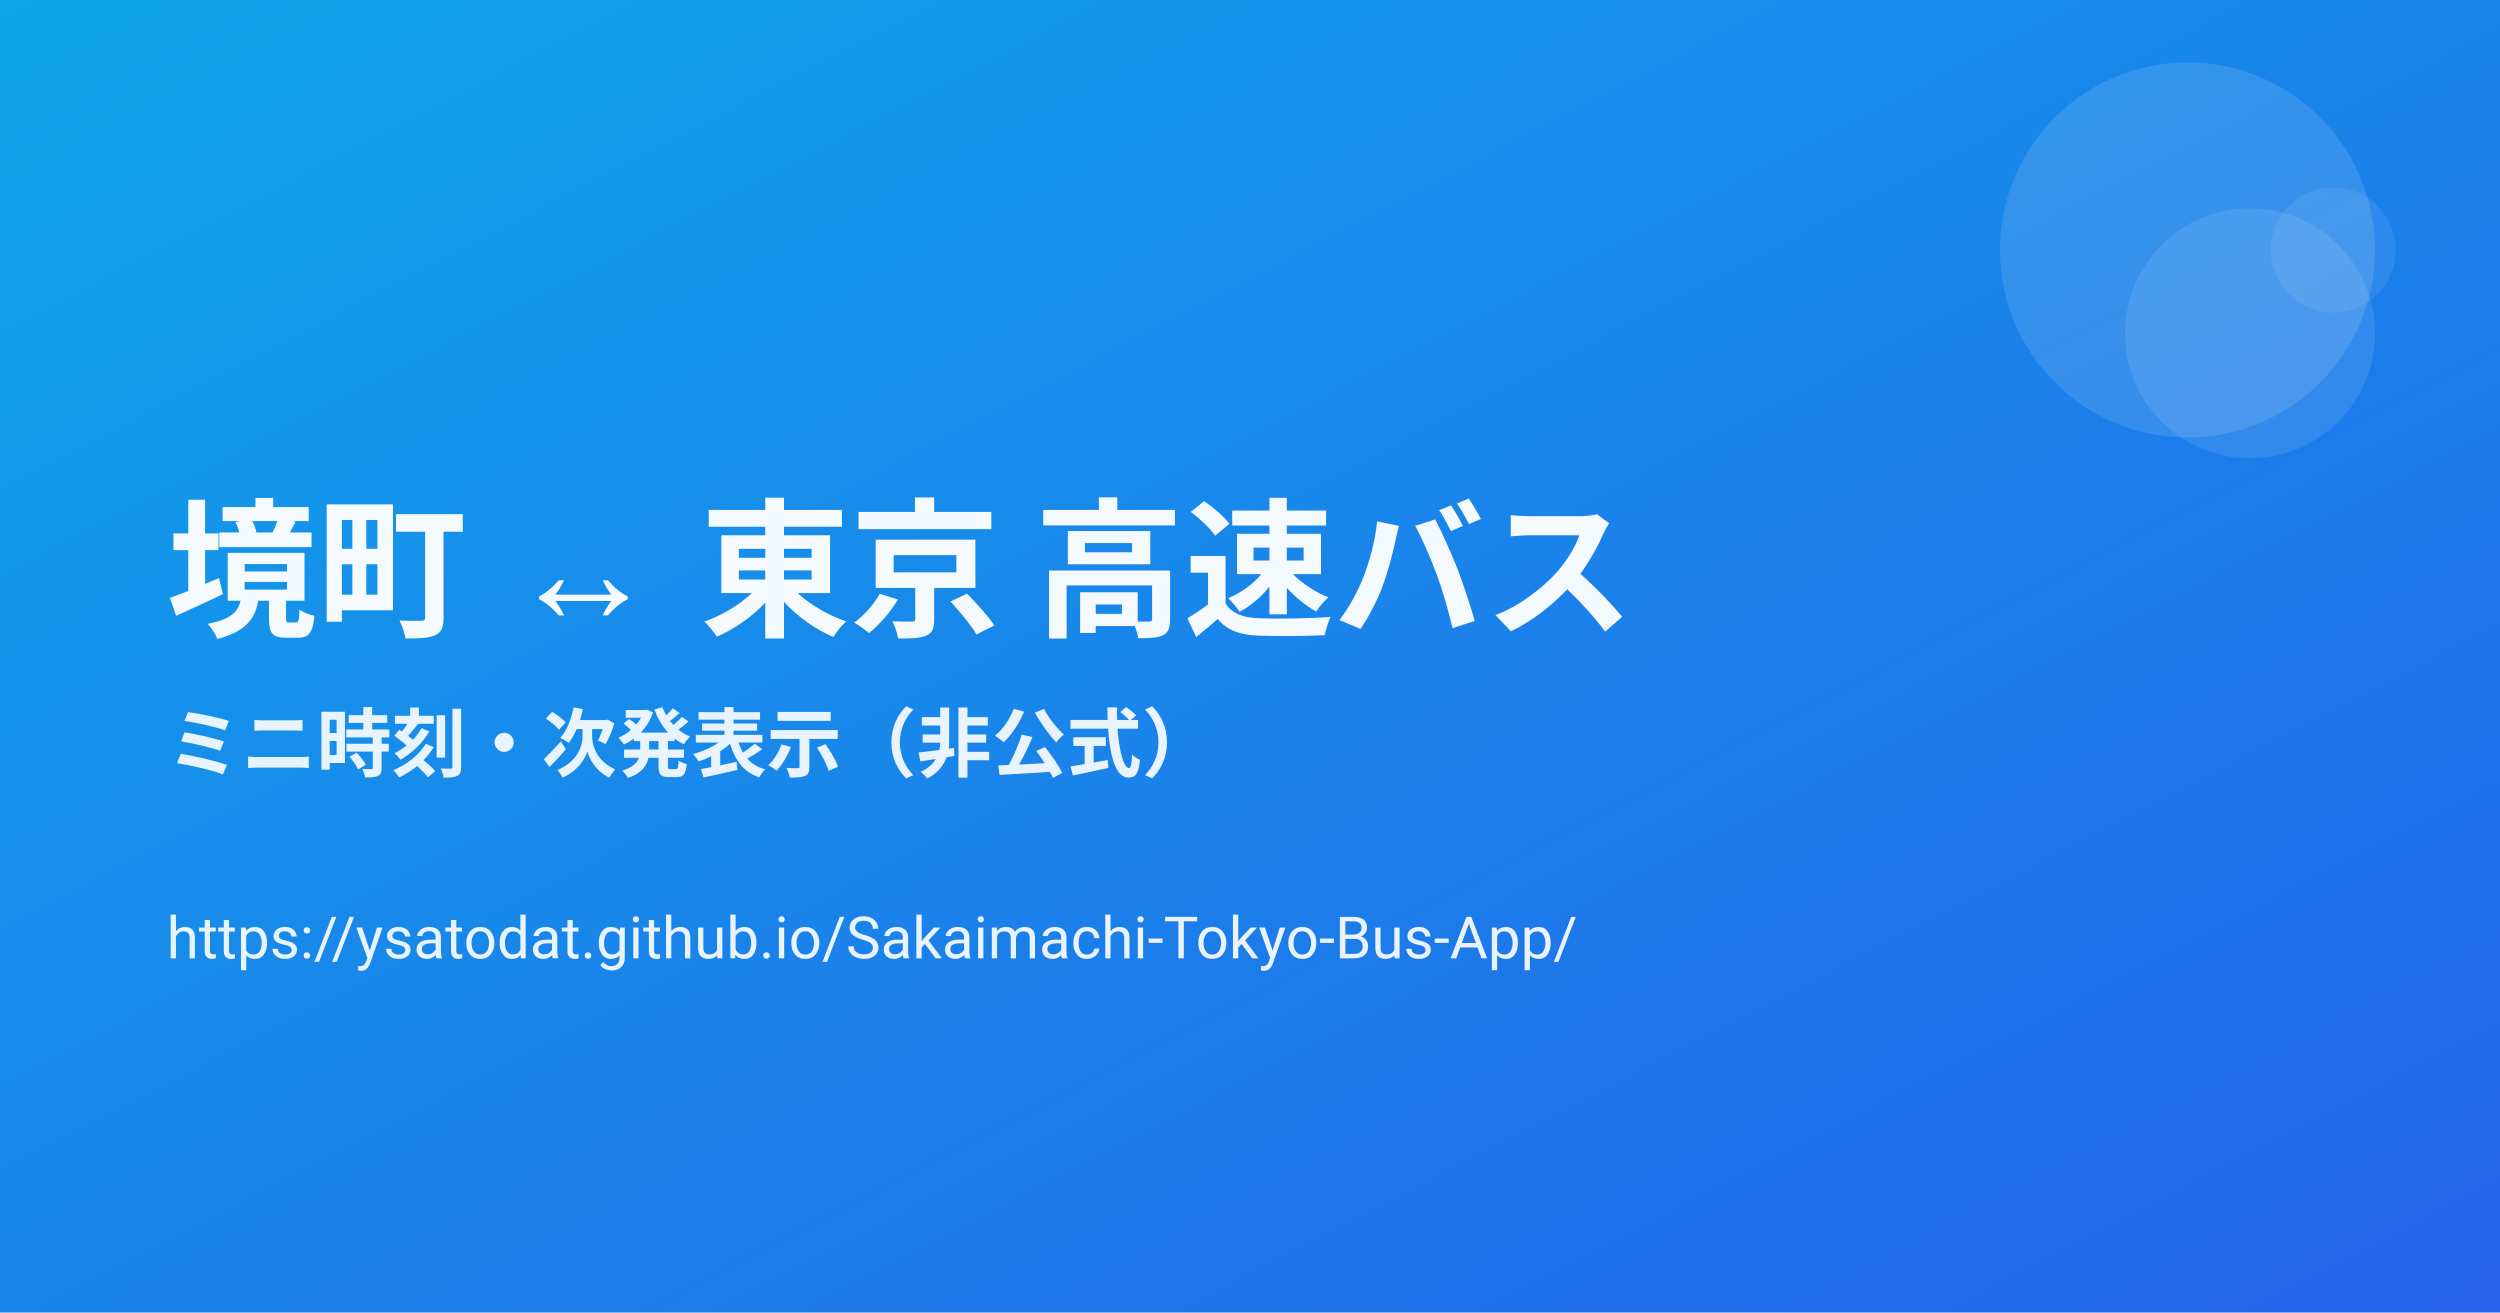
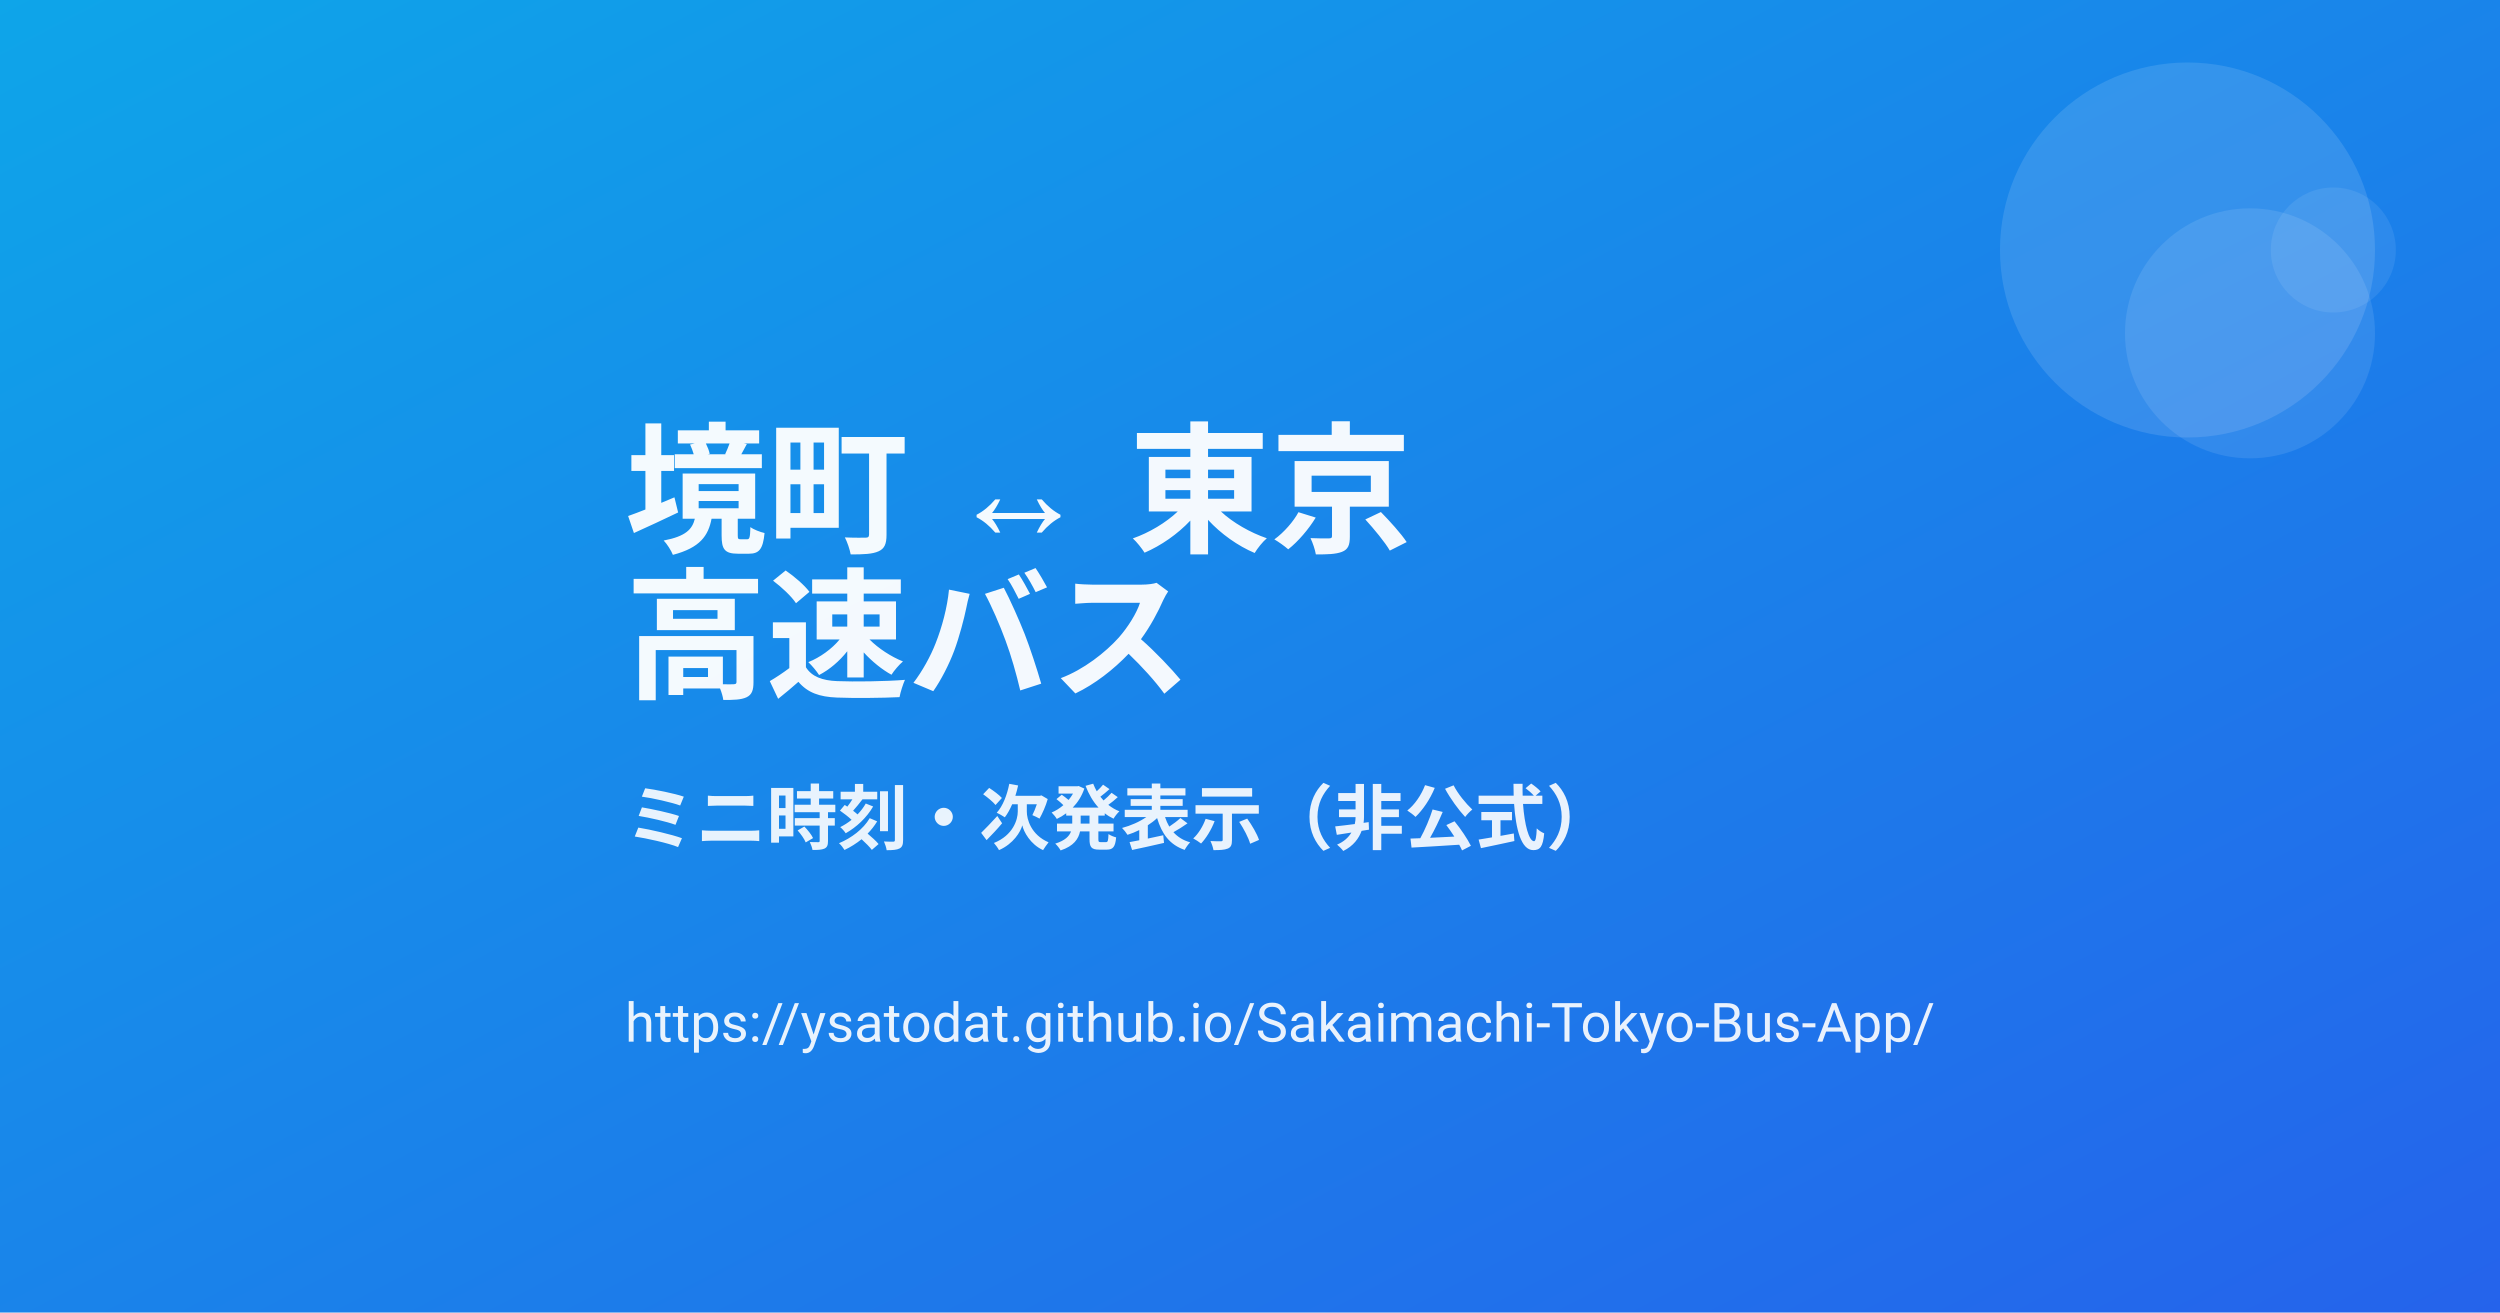
<svg xmlns="http://www.w3.org/2000/svg" width="1200" height="630" viewBox="0 0 1200 630">
  <defs>
    <linearGradient id="g" x1="0" y1="0" x2="1" y2="1">
      <stop offset="0%" stop-color="#0ea5e9" />
      <stop offset="100%" stop-color="#2563eb" />
    </linearGradient>
  </defs>
  <rect width="1200" height="630" fill="url(#g)" />
  <g font-family="-apple-system, BlinkMacSystemFont, 'Segoe UI', Roboto, 'Noto Sans JP', 'Hiragino Kaku Gothic ProN', 'Hiragino Sans', 'Meiryo', 'Helvetica Neue', Arial, sans-serif">
-     <text x="80" y="300" font-size="72" font-weight="700" fill="white" opacity="0.95">
-       境町 ↔ 東京 高速バス
+     <text x="300" y="260" font-size="68" font-weight="700" fill="white" opacity="0.95">
+       境町 ↔ 東京
    </text>
-     <text x="80" y="370" font-size="36" font-weight="600" fill="white" opacity="0.9">
+     <text x="300" y="330" font-size="68" font-weight="700" fill="white" opacity="0.95">
+       高速バス
+     </text>
+     <text x="300" y="405" font-size="34" font-weight="600" fill="white" opacity="0.9">
      ミニ時刻・次発表示（非公式）
    </text>
-     <text x="80" y="460" font-size="28" fill="white" opacity="0.9">
+     <text x="300" y="500" font-size="26" fill="white" opacity="0.9">
      https://ysatodat.github.io/Sakaimachi-Tokyo-Bus-App/
    </text>
  </g>
  <circle cx="1050" cy="120" r="90" fill="rgba(255,255,255,0.12)" />
  <circle cx="1080" cy="160" r="60" fill="rgba(255,255,255,0.10)" />
  <circle cx="1120" cy="120" r="30" fill="rgba(255,255,255,0.08)" />
</svg>
